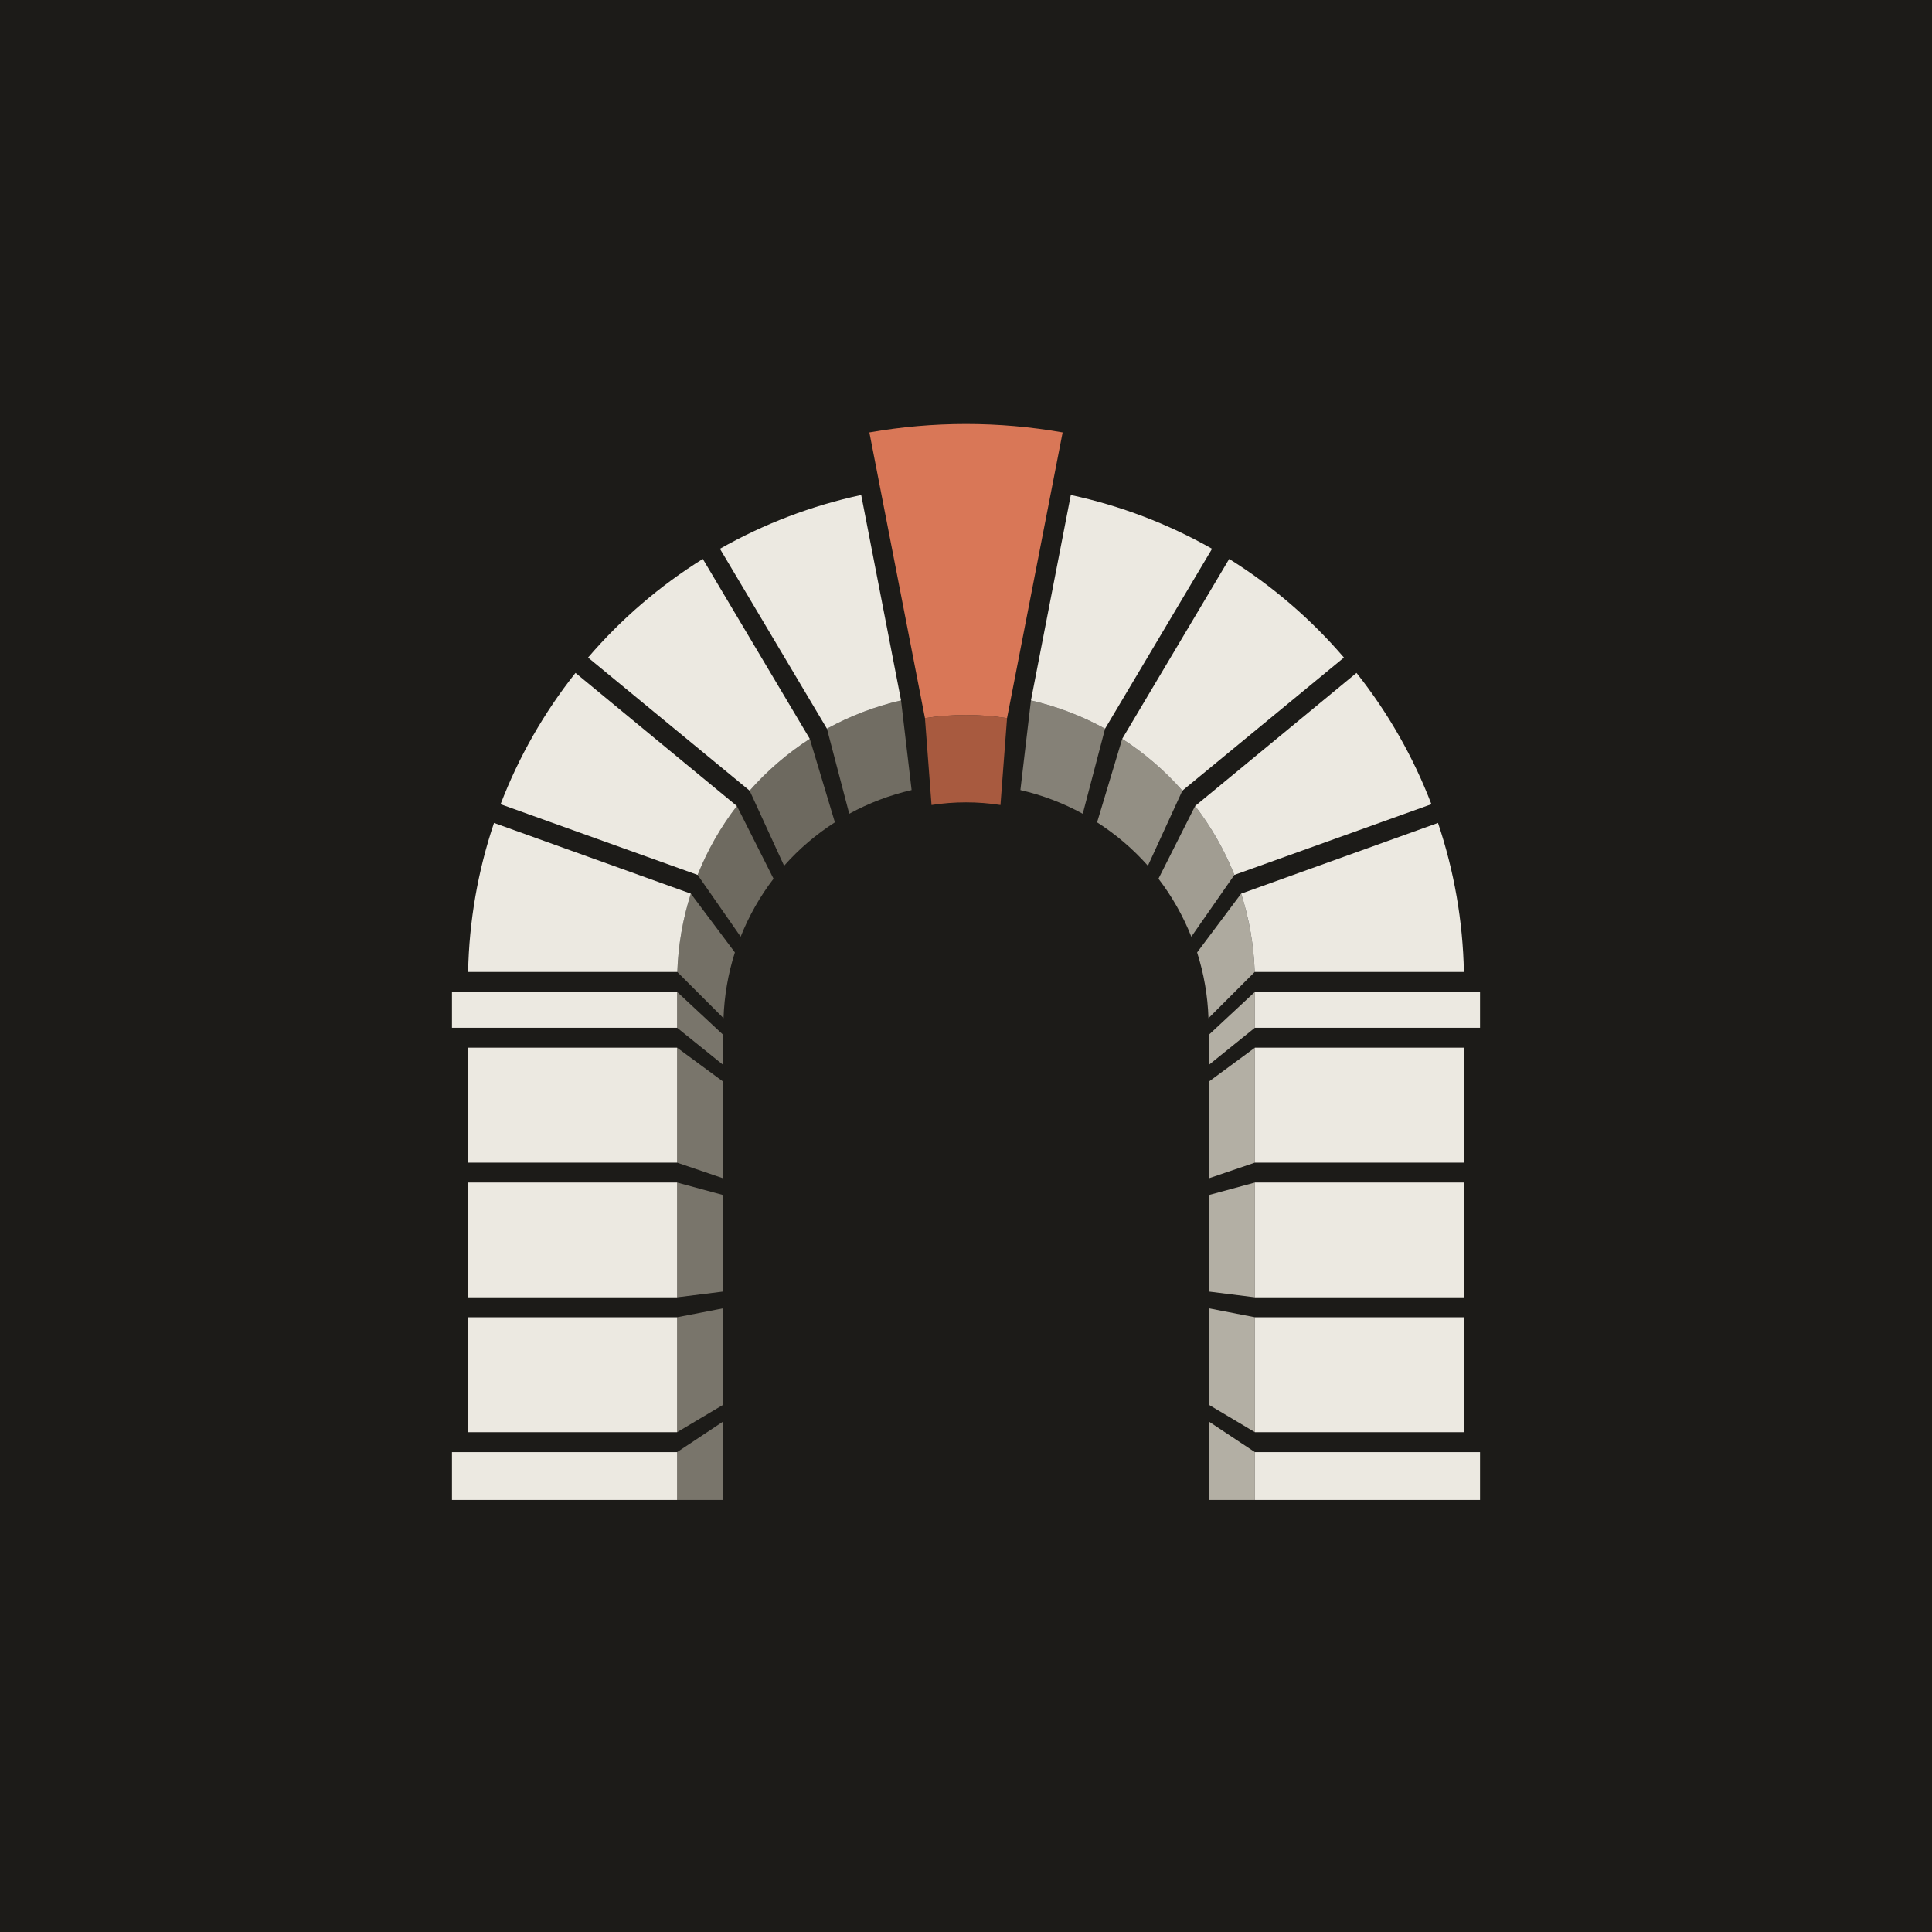
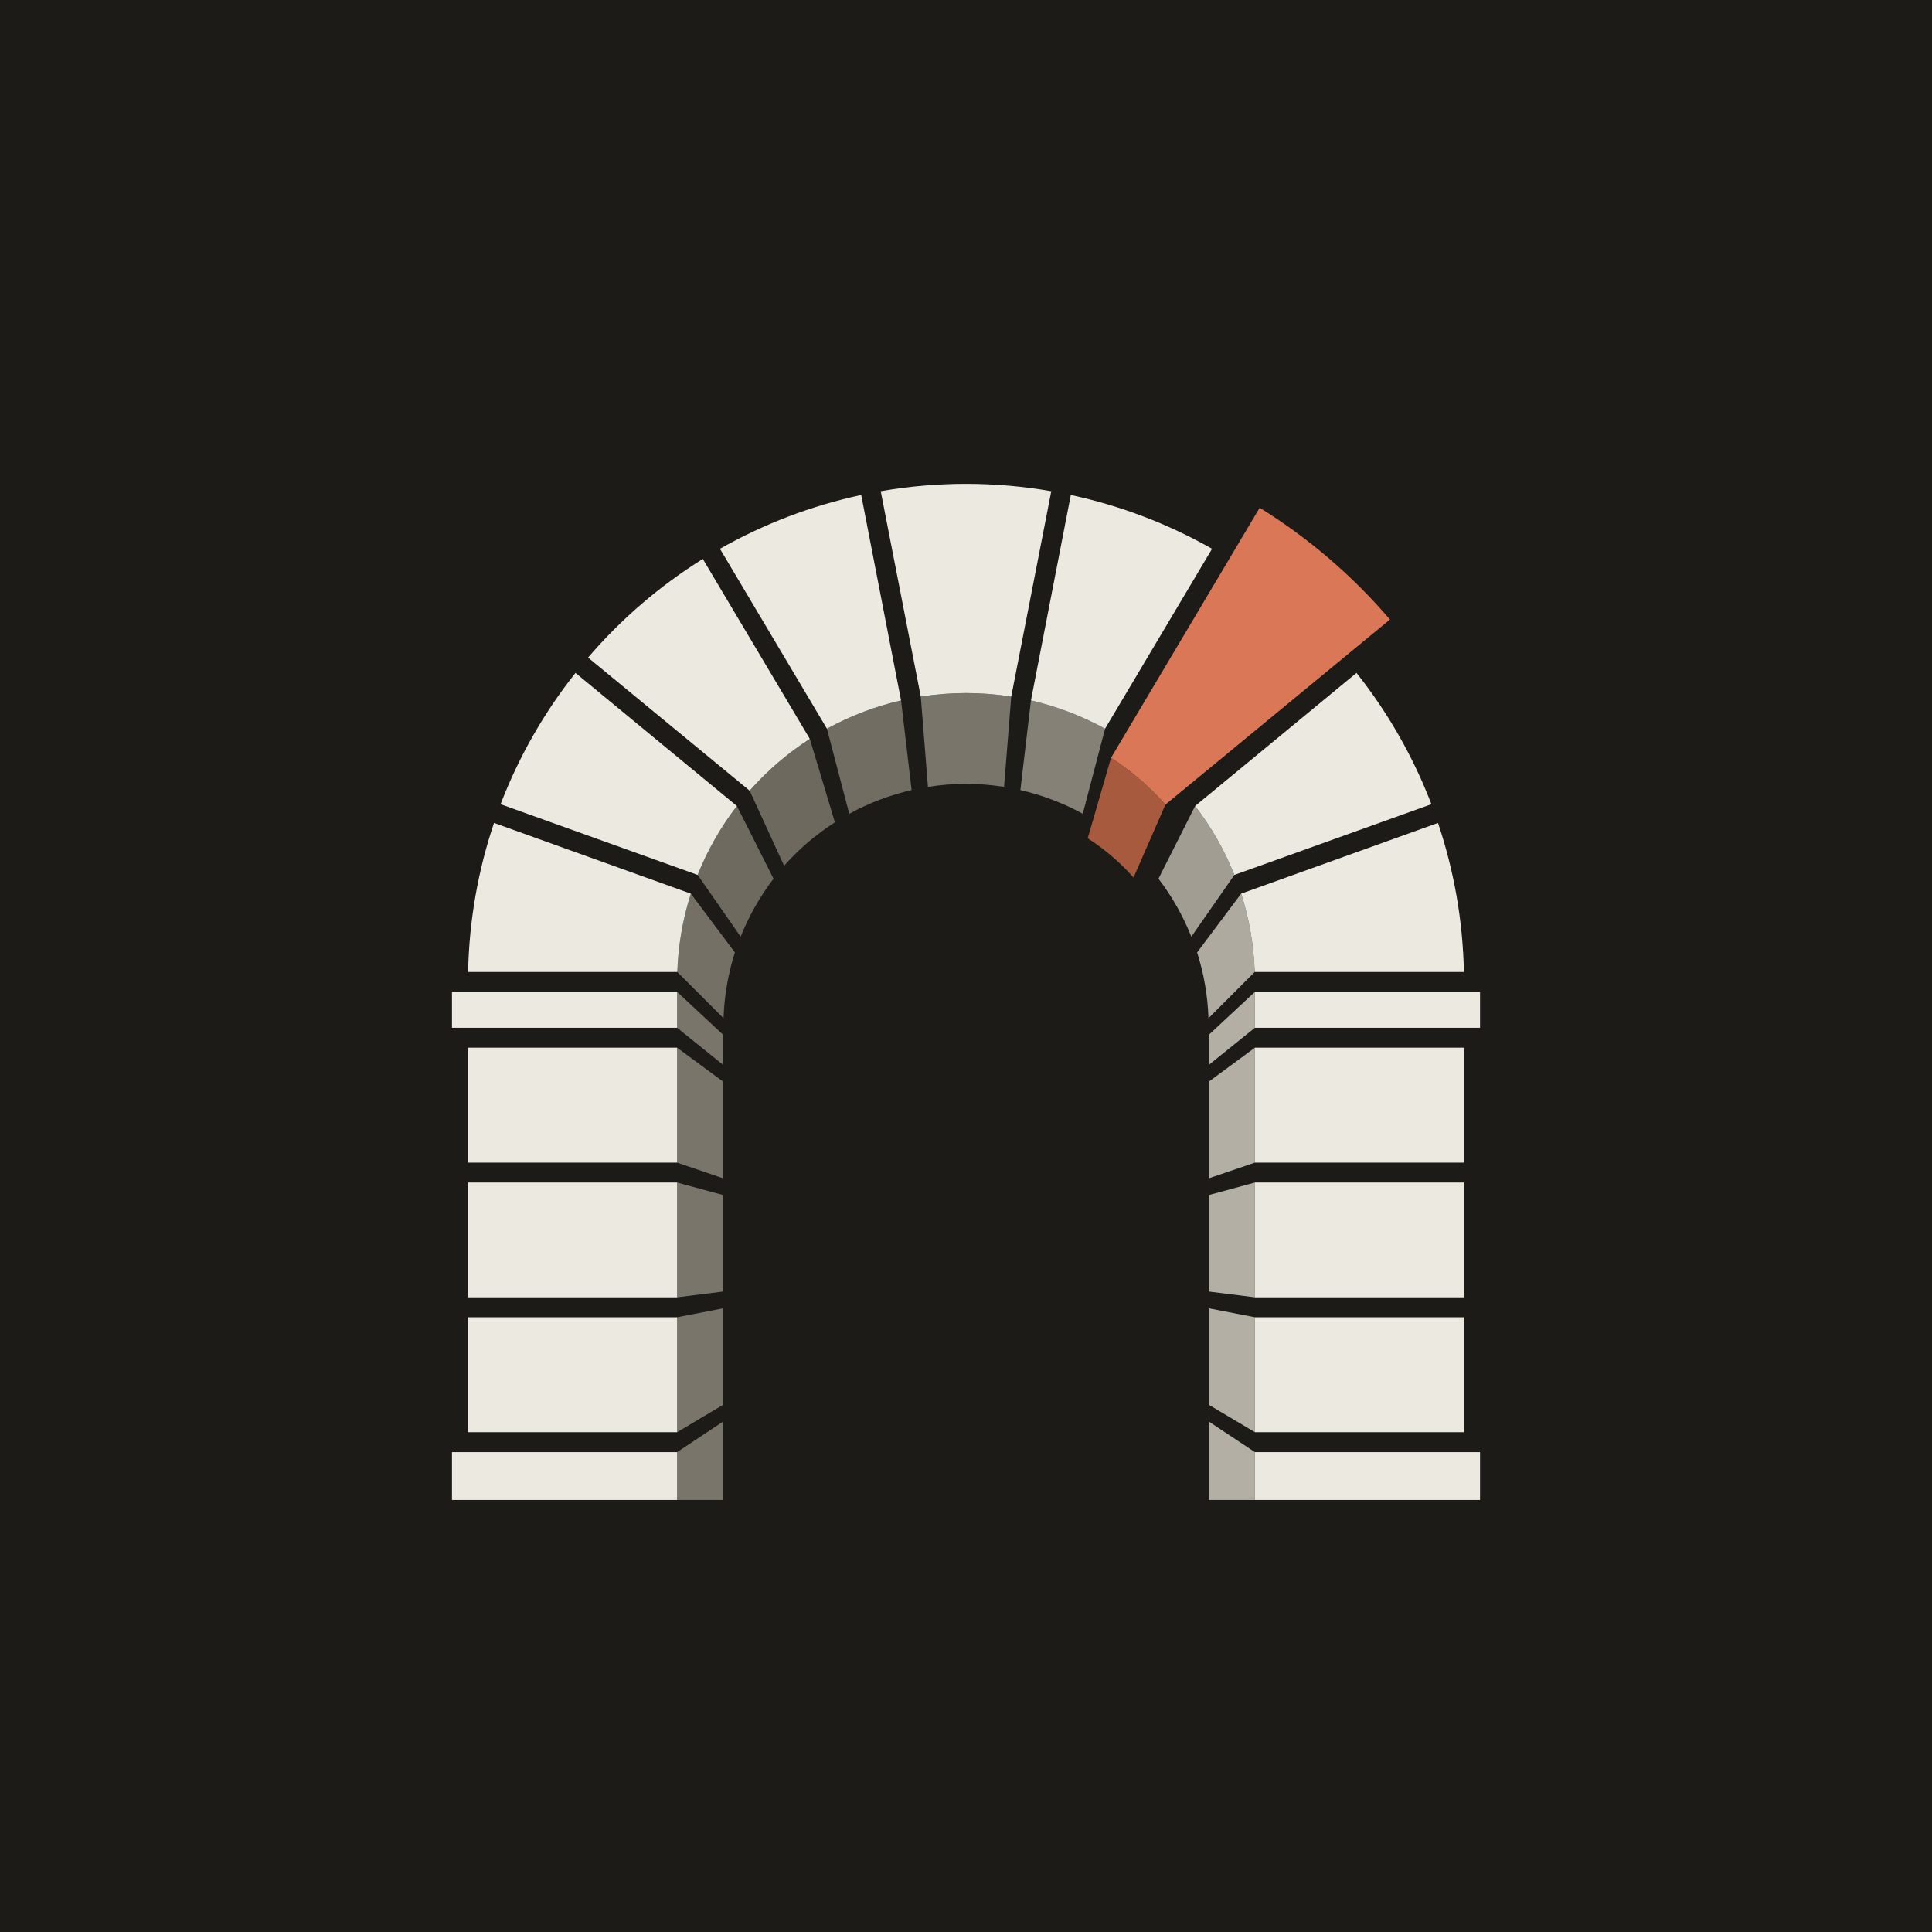
<svg xmlns="http://www.w3.org/2000/svg" viewBox="0 0 512 512" role="img" aria-label="Atrium app badge" width="512" height="512">
  <rect width="512" height="512" fill="#1c1b18" />
  <g transform="translate(87.04 85.98) scale(5.28)">
    <path fill="#aeaa9f" d="M46.49 32.5A14.5 14.5 0 0 0 45.81 28.57L43.6 31.52A12.18 12.18 0 0 1 44.17 34.82Z" />
    <path fill="#a19d92" d="M45.47 27.63A14.5 14.5 0 0 0 43.5 24.17L41.66 27.82A12.18 12.18 0 0 1 43.31 30.73Z" />
-     <path fill="#938f84" d="M42.86 23.4A14.5 14.5 0 0 0 39.84 20.8L38.58 24.99A12.18 12.18 0 0 1 41.13 27.17Z" />
+     <path fill="#a85a3f" d="M42.01 24.1A13.4 13.4 0 0 0 39.28 21.75L38.11 25.79A11.26 11.26 0 0 1 40.41 27.76Z" />
    <path fill="#858177" d="M38.98 20.29A14.5 14.5 0 0 0 35.26 18.87L34.73 23.37A12.18 12.18 0 0 1 37.86 24.56Z" />
+     <path fill="#79756b" d="M34.27 18.68A14.5 14.5 0 0 0 29.73 18.68L30.09 23.21A12.18 12.18 0 0 1 33.91 23.21Z" />
    <path fill="#716d63" d="M28.74 18.87A14.5 14.5 0 0 0 25.02 20.29L26.14 24.56A12.18 12.18 0 0 1 29.27 23.37Z" />
    <path fill="#6d695f" d="M24.16 20.8A14.5 14.5 0 0 0 21.14 23.4L22.87 27.17A12.18 12.18 0 0 1 25.42 24.99Z" />
    <path fill="#6e6a60" d="M20.5 24.17A14.5 14.5 0 0 0 18.53 27.63L20.69 30.73A12.18 12.18 0 0 1 22.34 27.82Z" />
    <path fill="#747066" d="M18.19 28.57A14.5 14.5 0 0 0 17.51 32.5L19.83 34.82A12.18 12.18 0 0 1 20.4 31.52Z" />
    <path fill="#b3afa4" d="M46.5 33.5L46.5 35.3L44.18 37.17L44.18 35.66ZM46.5 36.3L46.5 42.07L44.18 42.86L44.18 38.01ZM46.5 43.07L46.5 48.83L44.18 48.54L44.18 43.7ZM46.5 49.83L46.5 55.6L44.18 54.22L44.18 49.38ZM46.5 56.6L46.5 59L44.18 59L44.18 55.06Z" />
    <path fill="#79756b" d="M17.5 33.5L17.5 35.3L19.82 37.17L19.82 35.66ZM17.5 36.3L17.5 42.07L19.82 42.86L19.82 38.01ZM17.5 43.07L17.5 48.83L19.82 48.54L19.82 43.7ZM17.5 49.83L17.5 55.6L19.82 54.22L19.82 49.38ZM17.5 56.6L17.5 59L19.82 59L19.82 55.06Z" />
-     <path fill="#a85a3f" d="M34.06 19.76A13.4 13.4 0 0 0 29.94 19.76L30.27 24.12A11.26 11.26 0 0 1 33.73 24.12Z" />
-     <path fill="#ece9e1" d="M56.99 32.5A25 25 0 0 0 55.69 25.02L45.81 28.57A14.5 14.5 0 0 1 46.49 32.5ZM55.36 24.08A25 25 0 0 0 51.6 17.49L43.5 24.17A14.5 14.5 0 0 1 45.47 27.63ZM50.97 16.72A25 25 0 0 0 45.21 11.77L39.84 20.8A14.5 14.5 0 0 1 42.86 23.4ZM44.35 11.26A25 25 0 0 0 37.26 8.56L35.26 18.87A14.5 14.5 0 0 1 38.98 20.29ZM26.74 8.56A25 25 0 0 0 19.65 11.26L25.02 20.29A14.5 14.5 0 0 1 28.74 18.87ZM18.79 11.77A25 25 0 0 0 13.03 16.72L21.14 23.4A14.5 14.5 0 0 1 24.16 20.8ZM12.4 17.49A25 25 0 0 0 8.64 24.08L18.53 27.63A14.5 14.5 0 0 1 20.5 24.17ZM8.31 25.02A25 25 0 0 0 7.01 32.5L17.51 32.5A14.5 14.5 0 0 1 18.19 28.57ZM6.2 33.5H17.5V35.3H6.2ZM7 36.3H17.5V42.07H7ZM7 43.07H17.5V48.83H7ZM7 49.83H17.5V55.6H7ZM6.2 56.6H17.5V59H6.2ZM46.5 33.5H57.8V35.3H46.5ZM46.5 36.3H57V42.07H46.5ZM46.5 43.07H57V48.83H46.5ZM46.5 49.83H57V55.6H46.5ZM46.5 56.6H57.8V59H46.5Z" />
-     <path fill="#d97757" d="M36.85 5.42A28 28 0 0 0 27.15 5.42L29.94 19.76A13.4 13.4 0 0 1 34.06 19.76Z" />
+     <path fill="#ece9e1" d="M56.99 32.5A25 25 0 0 0 55.69 25.02L45.81 28.57A14.5 14.5 0 0 1 46.49 32.5ZM55.36 24.08A25 25 0 0 0 51.6 17.49L43.5 24.17A14.5 14.5 0 0 1 45.47 27.63ZM44.35 11.26A25 25 0 0 0 37.26 8.56L35.26 18.87A14.5 14.5 0 0 1 38.98 20.29ZM36.28 8.37A25 25 0 0 0 27.72 8.37L29.73 18.68A14.5 14.5 0 0 1 34.27 18.68ZM26.74 8.56A25 25 0 0 0 19.65 11.26L25.02 20.29A14.5 14.5 0 0 1 28.74 18.87ZM18.79 11.77A25 25 0 0 0 13.03 16.72L21.14 23.4A14.5 14.5 0 0 1 24.16 20.8ZM12.4 17.49A25 25 0 0 0 8.64 24.08L18.53 27.63A14.5 14.5 0 0 1 20.5 24.17ZM8.31 25.02A25 25 0 0 0 7.01 32.5L17.51 32.5A14.5 14.5 0 0 1 18.19 28.57ZM6.2 33.5H17.5V35.3H6.2ZM7 36.3H17.5V42.07H7ZM7 43.07H17.5V48.83H7ZM7 49.83H17.5V55.6H7ZM6.2 56.6H17.5V59H6.2ZM46.5 33.5H57.8V35.3H46.5ZM46.5 36.3H57V42.07H46.5ZM46.5 43.07H57V48.83H46.5ZM46.5 49.83H57V55.6H46.5ZM46.5 56.6H57.8V59H46.5Z" />
+     <path fill="#d97757" d="M53.28 14.81A28 28 0 0 0 46.74 9.2L39.28 21.75A13.4 13.4 0 0 1 42.01 24.1Z" />
  </g>
</svg>
